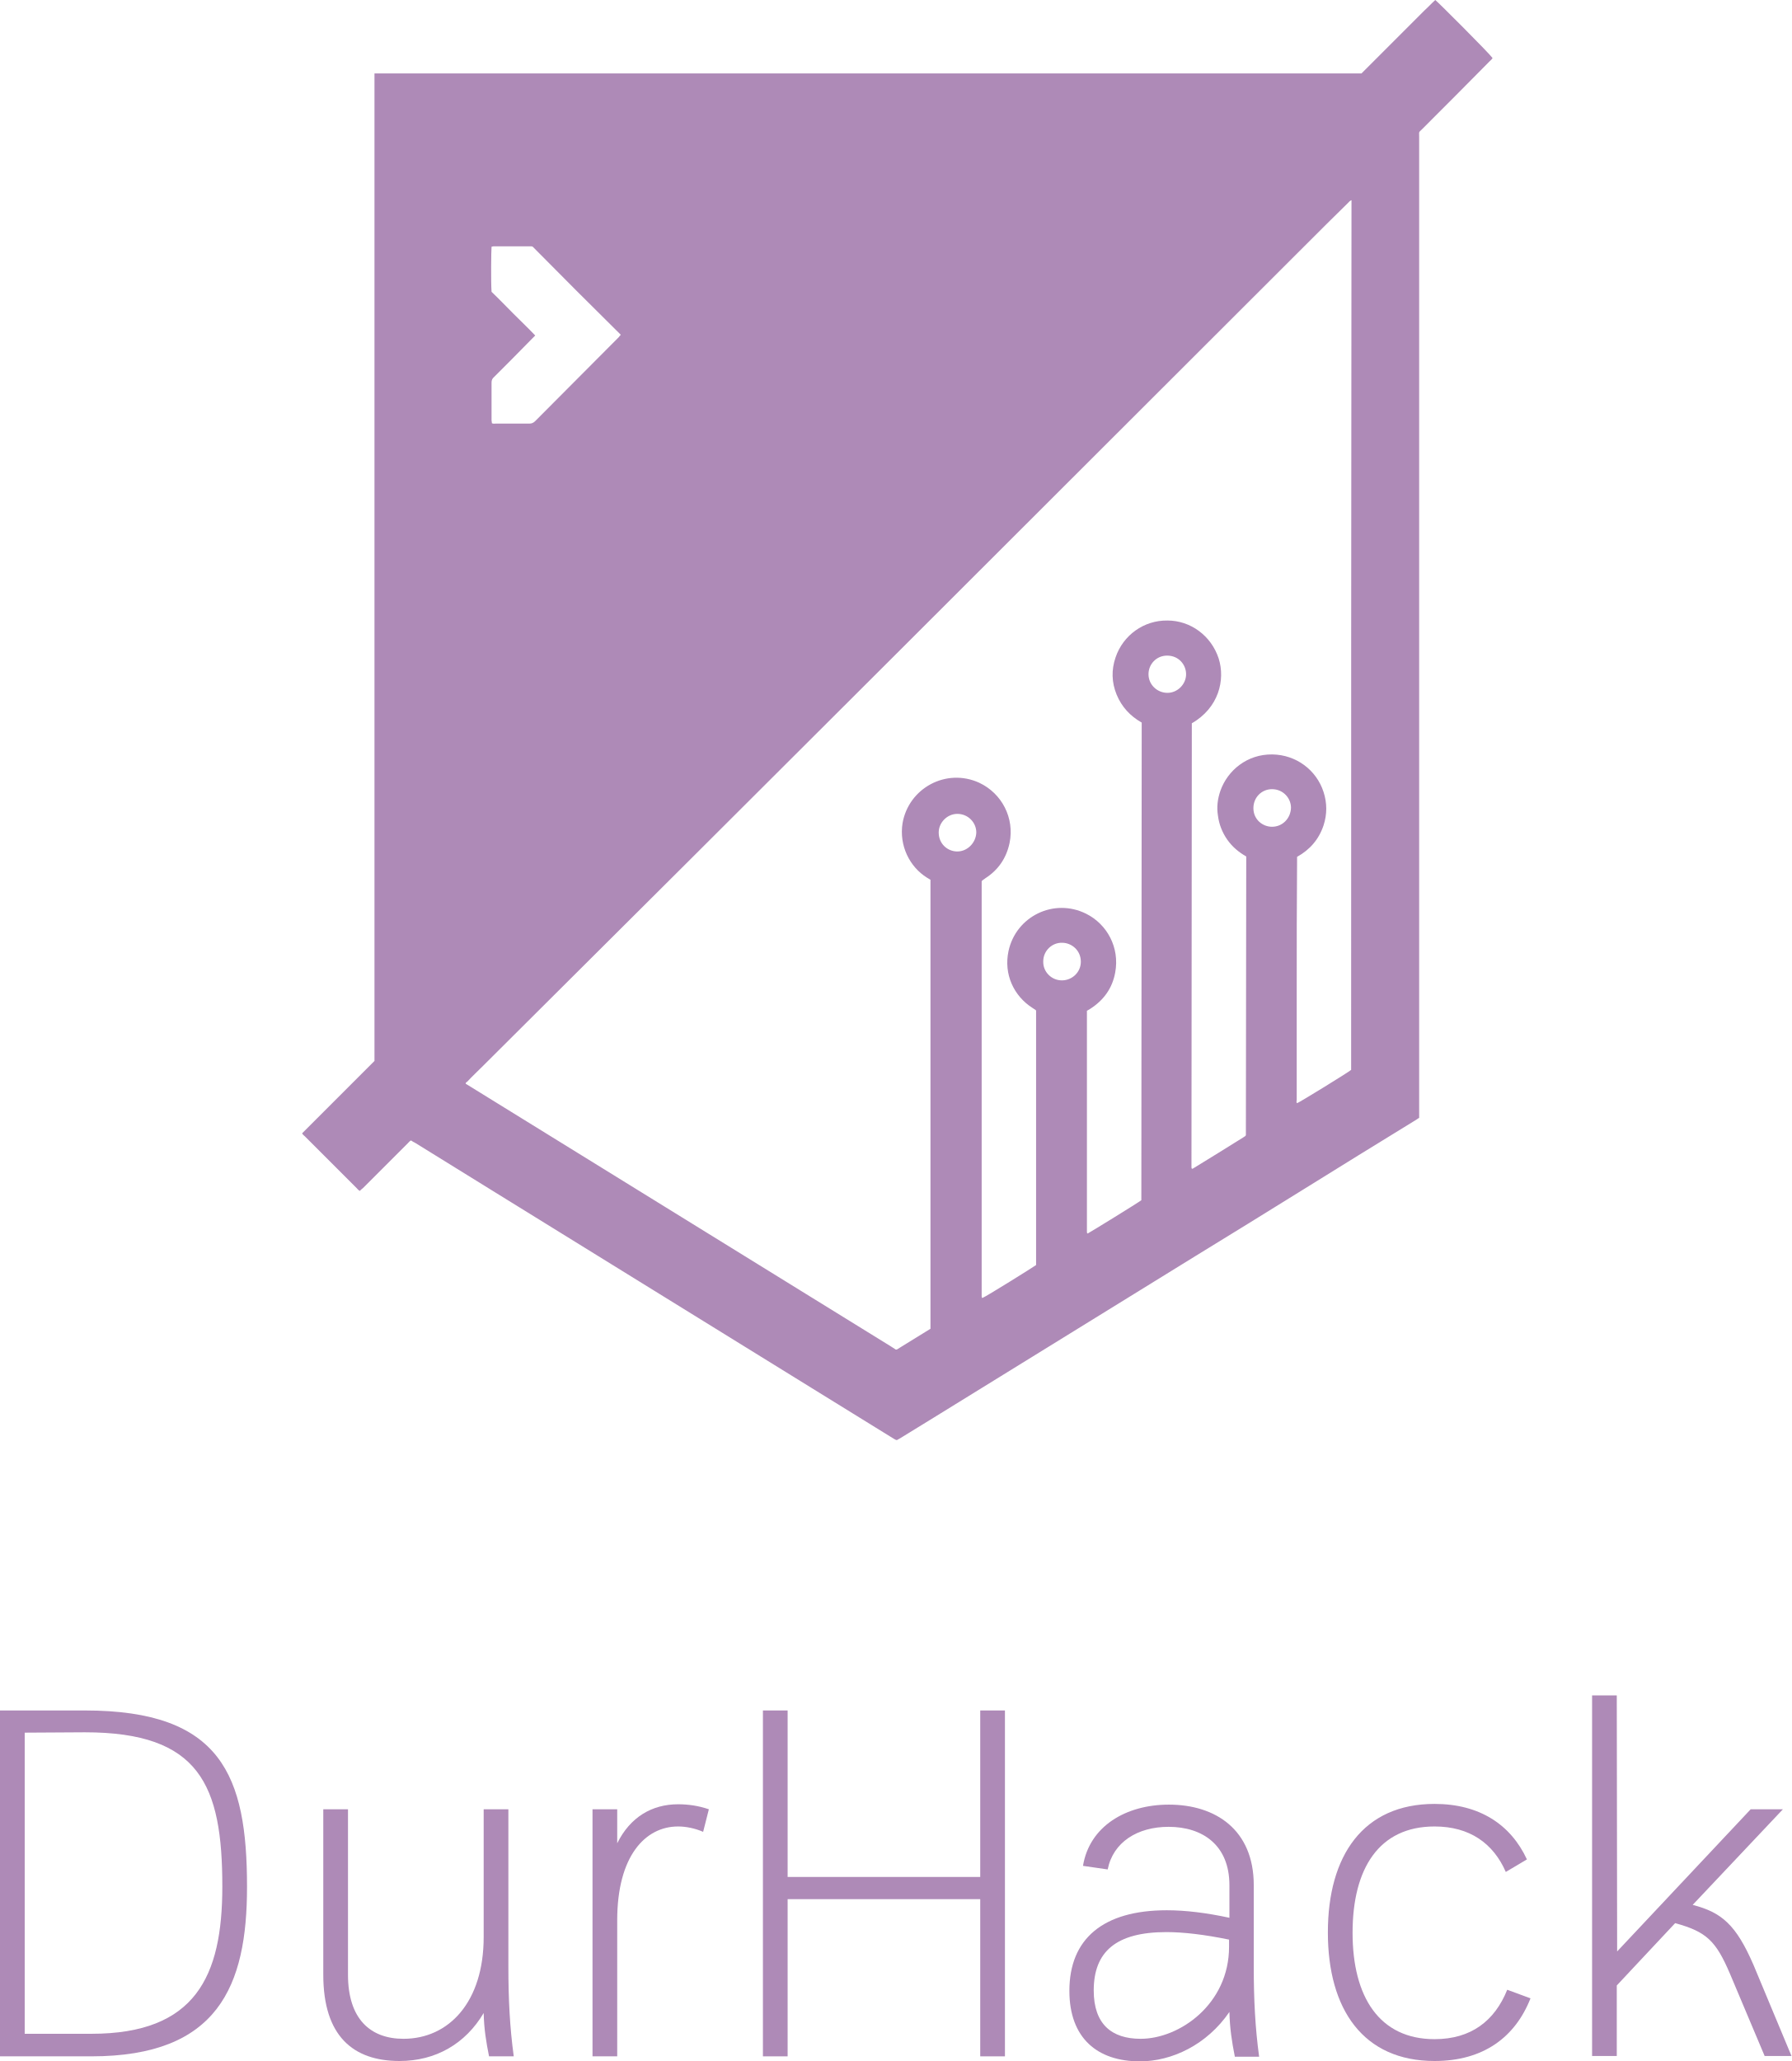
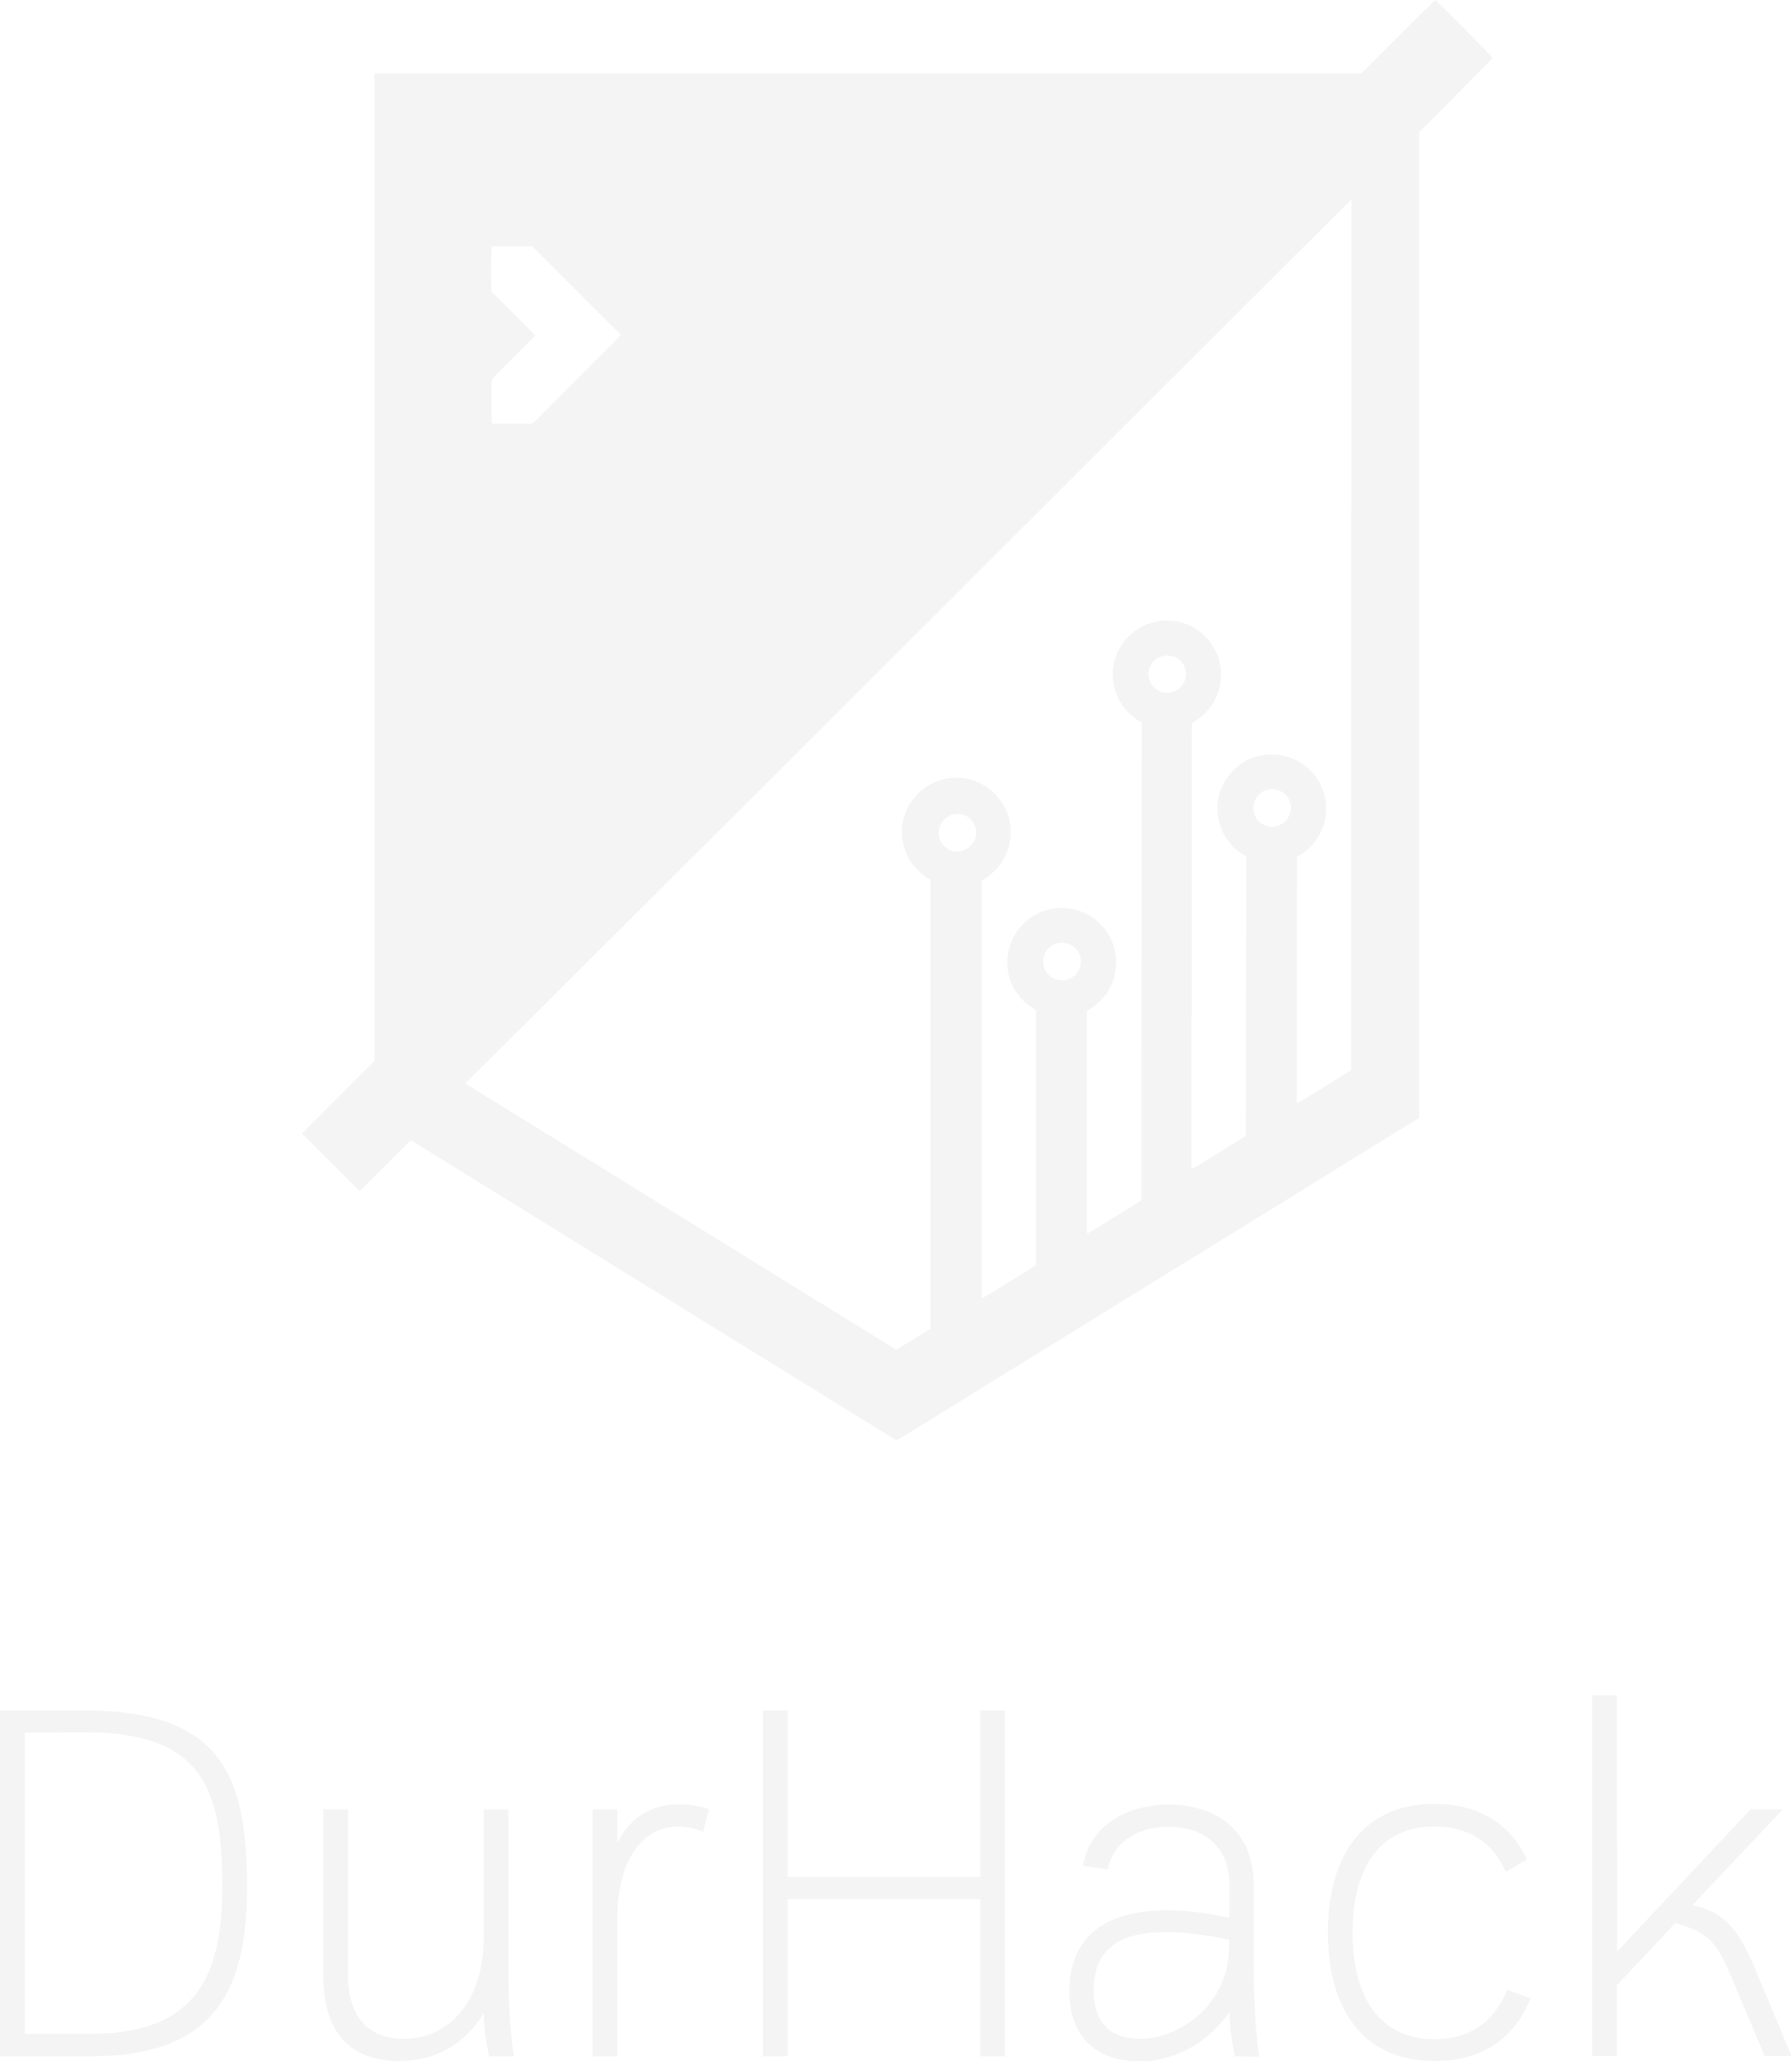
<svg xmlns="http://www.w3.org/2000/svg" version="1.1" id="Layer_1" x="0px" y="0px" viewBox="0 0 500.4 575.6" style="enable-background:new 0 0 500.4 575.6;" xml:space="preserve">
  <style type="text/css">
	.st0{enable-background:new    ;}
- 	.st1{fill:#AE8AB7;}
+ 	.st1{fill:#F4F4F4;}
</style>
  <g class="st0">
-     <path class="st1" d="M0,574.3v-96.6h23.7c38.2,0,45.3,18.2,45.3,49.3c0,27.7-8.1,47.3-43.5,47.3L0,574.3L0,574.3z M6.9,483.9V568   h18.6c29.1,0,36.6-16,36.6-41.1c0-28.4-6.3-43.1-38.4-43.1L6.9,483.9L6.9,483.9z" />
+     <path class="st1" d="M0,574.3v-96.6h23.7c38.2,0,45.3,18.2,45.3,49.3c0,27.7-8.1,47.3-43.5,47.3H0L0,574.3z M6.9,483.9V568h18.6   c29.1,0,36.6-16,36.6-41.1c0-28.4-6.3-43.1-38.4-43.1L6.9,483.9L6.9,483.9z" />
    <path class="st1" d="M111.6,575.6c-13,0-21.3-7-21.3-24.1v-46.2h6.9v46.2c0,12.3,6.2,17.9,15.5,17.9c12.7,0,22.4-10.3,22.4-28.4   v-35.7h6.9v43.9c0,9.2,0.4,17,1.5,25.1h-6.9c-0.8-4-1.4-7.6-1.5-12.1C130,570.8,121.7,575.6,111.6,575.6z" />
    <path class="st1" d="M196.4,511.6c-2.3-1-4.8-1.5-7-1.5c-9.2,0-17,8.3-17,26.2v38h-6.9v-69h6.9v9.5c3.6-7.3,9.7-10.9,17-10.9   c2.8,0,5.7,0.4,8.6,1.4L196.4,511.6z" />
  </g>
  <g class="st0">
-     <path class="st1" d="M220,524.2h53.8v-46.5h6.9v96.6h-6.9v-43.9H220v43.9h-6.9v-96.6h6.9L220,524.2L220,524.2z" />
-     <path class="st1" d="M344.9,574.3c-0.8-4-1.4-7.9-1.5-12.4c-6.3,9.2-16.1,13.8-25,13.8c-11.9,0-19.7-6.5-19.7-19.7   c0-14.5,9.4-22.5,27.2-22.5c5.2,0,11,0.7,17.5,2.1v-9.1c0-11.2-7.5-16.3-17-16.3c-8.7,0-15.5,4.3-17,11.9l-6.9-1   c1.8-11,11.9-17.1,24-17.1c13,0,23.7,7,23.7,22.5v22.8c0,9.2,0.4,17,1.5,25.1H344.9z M343.3,541.7c-6.8-1.4-12.7-2.1-17.5-2.1   c-14.1,0-20.3,5.5-20.3,16.3c0,9.4,5,13.5,13.1,13.5c10.9,0,24.7-9.7,24.7-25.7V541.7z" />
-     <path class="st1" d="M427.5,558.1c-4.3,10.9-13.2,17.5-26.8,17.5c-19.9,0-29.8-14.4-29.8-35.9c0-21.5,9.9-35.9,29.8-35.9   c12.6,0,21.3,5.8,25.8,15.5l-5.9,3.5c-3.5-8-10.1-12.7-19.9-12.7c-15.5,0-22.9,11.7-22.9,29.7c0,17.9,7.5,29.7,22.9,29.7   c10.2,0,16.8-5.1,20.3-13.8L427.5,558.1z" />
+     <path class="st1" d="M220,524.2h53.8v-46.5h6.9v96.6h-6.9v-43.9H220v43.9h-6.9v-96.6h6.9V524.2L220,524.2z" />
+     <path class="st1" d="M344.9,574.3c-0.8-4-1.4-7.9-1.5-12.4c-6.3,9.2-16.1,13.8-25,13.8c-11.9,0-19.7-6.5-19.7-19.7   c0-14.5,9.4-22.5,27.2-22.5c5.2,0,11,0.7,17.5,2.1v-9.1c0-11.2-7.5-16.3-17-16.3c-8.7,0-15.5,4.3-17,11.9l-6.9-1   c1.8-11,11.9-17.1,24-17.1c13,0,23.7,7,23.7,22.5v22.8c0,9.2,0.4,17,1.5,25.1L344.9,574.3L344.9,574.3z M343.3,541.7   c-6.8-1.4-12.7-2.1-17.5-2.1c-14.1,0-20.3,5.5-20.3,16.3c0,9.4,5,13.5,13.1,13.5c10.9,0,24.7-9.7,24.7-25.7L343.3,541.7   L343.3,541.7z" />
+     <path class="st1" d="M427.5,558.1c-4.3,10.9-13.2,17.5-26.8,17.5c-19.9,0-29.8-14.4-29.8-35.9s9.9-35.9,29.8-35.9   c12.6,0,21.3,5.8,25.8,15.5l-5.9,3.5c-3.5-8-10.1-12.7-19.9-12.7c-15.5,0-22.9,11.7-22.9,29.7c0,17.9,7.5,29.7,22.9,29.7   c10.2,0,16.8-5.1,20.3-13.8L427.5,558.1z" />
    <path class="st1" d="M451.7,545l37.3-39.7h9L472.8,532c8.1,2.1,12.1,5.5,17,16.8l10.6,25.4h-7.5l-9.7-23   c-3.9-9.1-6.5-11.7-15.3-14.1l-16.3,17.4v19.7h-6.9V473.5h6.9L451.7,545L451.7,545z" />
  </g>
  <g>
    <g>
-       <path class="st1" d="M400.9,0c-1,0.9-1.9,1.9-2.9,2.8c-1,1-2,2-3,3c-1,1-1.9,1.9-2.9,2.9c-1,1-2,2-3,3c-1,1-1.9,1.9-2.9,2.9    c-1,1-2,2-3,3c-1,1-1.9,1.9-2.9,2.9c-91.9,0-183.7,0-275.7,0c0,92,0,183.8,0,275.8c-6.7,6.7-13.4,13.4-20.1,20.1    c0,0,0,0.1-0.1,0.1c0,0,0,0.1,0,0.1c0.2,0.2,0.4,0.5,0.7,0.7c0.8,0.8,1.7,1.7,2.5,2.5c4,4,8,8,12,12c0.3,0.3,0.5,0.6,0.9,0.8    c0.3-0.3,0.6-0.6,0.9-0.8c4.2-4.2,8.3-8.3,12.5-12.5c0.3-0.3,0.5-0.6,0.9-0.8c0.4,0.3,0.8,0.5,1.2,0.7c7.4,4.6,14.9,9.2,22.3,13.8    c29.5,18.2,59,36.5,88.5,54.7c7.5,4.6,15,9.3,22.5,13.9c0.4,0.2,0.7,0.5,1.2,0.6c0.3-0.2,0.6-0.3,0.9-0.5c3.2-2,6.4-3.9,9.6-5.9    c24.3-15,48.6-30,72.9-45c4.9-3,9.9-6.1,14.8-9.1c4.9-3,9.8-6.1,14.7-9.1c10.6-6.6,21.3-13.2,31.9-19.7c0.4-0.2,0.7-0.5,1.1-0.7    c0-0.6,0-1.2,0-1.7c0-90.8,0-181.5,0-272.3c0-1.6-0.2-1.1,0.9-2.2c6.3-6.3,12.6-12.6,18.8-18.9c0.3-0.3,0.6-0.5,0.8-0.9    C415.8,14.7,401.6,0.5,400.9,0z M137.3,68.9c0.2,0,0.3-0.1,0.5-0.1c3.5,0,7.1,0,10.6,0c0.1,0,0.2,0,0.4,0.1    c8.1,8.2,16.3,16.4,24.6,24.6c-0.2,0.2-0.4,0.4-0.5,0.6c-7.8,7.8-15.6,15.7-23.4,23.5c-0.5,0.5-1,0.7-1.6,0.7c-3.1,0-6.2,0-9.4,0    c-0.4,0-0.7,0.1-1.1-0.1c0-0.3-0.1-0.6-0.1-0.8c0-3.5,0-7,0-10.6c0-0.6,0.2-1.1,0.7-1.5c3.6-3.6,7.1-7.1,10.6-10.7    c0.3-0.3,0.6-0.6,0.9-0.9c-2-2.1-4.1-4.1-6.1-6.1c-2-2-4-4.1-6.1-6.1C137.1,78.7,137.2,69.9,137.3,68.9z M267.4,237.8    c-2.7,0-5.2-2.1-5.2-5.3c0-2.8,2.4-5.2,5.2-5.2c3,0,5.3,2.4,5.3,5.2C272.6,235.4,270.2,237.8,267.4,237.8z M296.6,273.8    c-2.9,0-5.3-2.4-5.2-5.3c0-3,2.5-5.3,5.3-5.2c2.5,0,5.2,2,5.2,5.3C301.9,271.5,299.5,273.8,296.6,273.8z M326.1,193.5    c-2.9,0-5.3-2.3-5.3-5.2c0-2.8,2.2-5.2,5.2-5.2c3.3,0,5.3,2.6,5.3,5.2C331.3,191.1,328.9,193.5,326.1,193.5z M355.3,230.9    c-2.6,0-5.2-2-5.2-5.2c0-3,2.3-5.3,5.2-5.3c3.1,0,5.3,2.5,5.3,5.2C360.5,228.6,358.2,230.9,355.3,230.9z M377.4,298.8    c-0.8,0.7-14.3,9-15.1,9.3c-0.3-0.3-0.1-0.6-0.1-0.9c0-4,0-8.1,0-12.1c0-6.2,0-12.3,0-18.5c0-12.1,0-24.2,0.1-36.2    c0-0.4,0-0.7,0-1.1c3.6-2,6.1-4.9,7.4-8.8c1-3.1,1-6.2,0-9.3c-2-6.2-7.7-10.4-14.3-10.5c-7.1-0.1-12.5,4.5-14.5,10.1    c-0.8,2.3-1.1,4.6-0.7,7c0.3,2.4,1.2,4.7,2.6,6.7c1.4,2,3.2,3.5,5.3,4.7c0,26-0.1,51.9-0.1,77.8c0,0.1-0.1,0.1-0.1,0.2    c0,0,0,0.1-0.1,0.1c-0.2,0.1-0.4,0.3-0.6,0.4c-4.6,2.9-9.2,5.7-13.9,8.6c-0.1,0-0.1,0.1-0.2,0.1c0,0-0.1,0-0.1,0c0,0-0.1,0-0.1,0    c0-0.1-0.1-0.2-0.1-0.3c0-41.4,0.1-82.8,0.1-124.1c7.5-4.3,9.4-12.1,7.5-18.1c-2.1-6.4-7.9-10.6-14.3-10.6    c-6.6-0.1-12.4,4.1-14.5,10.3c-1.2,3.5-1.1,7,0.3,10.4c1.4,3.4,3.8,6,7,7.8c0,44.5-0.1,89-0.1,133.4c-0.9,0.7-14.2,8.9-15,9.3    c-0.2-0.1-0.2-0.3-0.2-0.5c0-0.4,0-0.7,0-1.1c0-9.9,0-19.8,0-29.7s0-19.8,0-29.7c0-0.4,0-0.7,0-1.2c0.3-0.2,0.7-0.4,1-0.6    c3.7-2.4,6.1-5.7,6.9-10.1c1.3-7-2.3-13.5-8.1-16.4c-9-4.5-19.6,0.7-21.7,10.4c-1.4,6.5,1.5,12.6,6.7,15.9    c0.3,0.2,0.6,0.4,0.9,0.6c0,0.1,0.1,0.1,0.1,0.1c0,0,0,0.1,0,0.1c0,0.2,0,0.4,0,0.5c0,23.4,0,46.8,0,70.2c0,0.1,0,0.2,0,0.3    c-0.8,0.6-14.1,8.9-15,9.2c-0.2-0.1-0.2-0.3-0.2-0.5c0-0.2,0-0.4,0-0.7c0-22.6,0-45.2,0-67.9c0-13.7,0-27.4,0-41.1    c0-1.7,0-3.5,0-5.2c0-0.4,0-0.7,0-1c0.3-0.4,0.7-0.5,1-0.8c3.6-2.3,5.9-5.6,6.8-9.9c1.4-6.9-2.1-13.8-8.5-16.8    c-9.2-4.2-19.7,1.5-21.4,11.3c-1,6.3,2,12.2,6.8,15.2c0.3,0.2,0.7,0.4,1,0.6c0,41.8,0,83.6,0,125.4c-3.2,2-6.3,3.9-9.4,5.8    c-0.2,0-0.2,0-0.2,0c0,0-0.1,0-0.1,0c-0.5-0.3-0.9-0.6-1.4-0.9c-39.5-24.4-79-48.8-118.5-73.2c-0.1,0-0.1-0.1-0.2-0.1    c-0.1-0.3,0.2-0.5,0.4-0.6c1.4-1.5,2.9-2.9,4.4-4.4C211.7,221.3,288.3,144.7,365,68.1c3.8-3.8,7.6-7.6,11.5-11.4    c0.3-0.3,0.5-0.6,1-0.8C377.4,136.9,377.4,217.9,377.4,298.8z" />
+       <path class="st1" d="M400.9,0c-1,0.9-1.9,1.9-2.9,2.8c-1,1-2,2-3,3s-1.9,1.9-2.9,2.9s-2,2-3,3s-1.9,1.9-2.9,2.9s-2,2-3,3    s-1.9,1.9-2.9,2.9c-91.9,0-183.7,0-275.7,0c0,92,0,183.8,0,275.8c-6.7,6.7-13.4,13.4-20.1,20.1c0,0,0,0.1-0.1,0.1v0.1    c0.2,0.2,0.4,0.5,0.7,0.7c0.8,0.8,1.7,1.7,2.5,2.5c4,4,8,8,12,12c0.3,0.3,0.5,0.6,0.9,0.8c0.3-0.3,0.6-0.6,0.9-0.8    c4.2-4.2,8.3-8.3,12.5-12.5c0.3-0.3,0.5-0.6,0.9-0.8c0.4,0.3,0.8,0.5,1.2,0.7c7.4,4.6,14.9,9.2,22.3,13.8    c29.5,18.2,59,36.5,88.5,54.7c7.5,4.6,15,9.3,22.5,13.9c0.4,0.2,0.7,0.5,1.2,0.6c0.3-0.2,0.6-0.3,0.9-0.5c3.2-2,6.4-3.9,9.6-5.9    c24.3-15,48.6-30,72.9-45c4.9-3,9.9-6.1,14.8-9.1s9.8-6.1,14.7-9.1c10.6-6.6,21.3-13.2,31.9-19.7c0.4-0.2,0.7-0.5,1.1-0.7    c0-0.6,0-1.2,0-1.7c0-90.8,0-181.5,0-272.3c0-1.6-0.2-1.1,0.9-2.2c6.3-6.3,12.6-12.6,18.8-18.9c0.3-0.3,0.6-0.5,0.8-0.9    C415.8,14.7,401.6,0.5,400.9,0z M137.3,68.9c0.2,0,0.3-0.1,0.5-0.1c3.5,0,7.1,0,10.6,0c0.1,0,0.2,0,0.4,0.1    c8.1,8.2,16.3,16.4,24.6,24.6c-0.2,0.2-0.4,0.4-0.5,0.6c-7.8,7.8-15.6,15.7-23.4,23.5c-0.5,0.5-1,0.7-1.6,0.7c-3.1,0-6.2,0-9.4,0    c-0.4,0-0.7,0.1-1.1-0.1c0-0.3-0.1-0.6-0.1-0.8c0-3.5,0-7,0-10.6c0-0.6,0.2-1.1,0.7-1.5c3.6-3.6,7.1-7.1,10.6-10.7    c0.3-0.3,0.6-0.6,0.9-0.9c-2-2.1-4.1-4.1-6.1-6.1s-4-4.1-6.1-6.1C137.1,78.7,137.2,69.9,137.3,68.9z M267.4,237.8    c-2.7,0-5.2-2.1-5.2-5.3c0-2.8,2.4-5.2,5.2-5.2c3,0,5.3,2.4,5.3,5.2C272.6,235.4,270.2,237.8,267.4,237.8z M296.6,273.8    c-2.9,0-5.3-2.4-5.2-5.3c0-3,2.5-5.3,5.3-5.2c2.5,0,5.2,2,5.2,5.3C301.9,271.5,299.5,273.8,296.6,273.8z M326.1,193.5    c-2.9,0-5.3-2.3-5.3-5.2c0-2.8,2.2-5.2,5.2-5.2c3.3,0,5.3,2.6,5.3,5.2C331.3,191.1,328.9,193.5,326.1,193.5z M355.3,230.9    c-2.6,0-5.2-2-5.2-5.2c0-3,2.3-5.3,5.2-5.3c3.1,0,5.3,2.5,5.3,5.2C360.5,228.6,358.2,230.9,355.3,230.9z M377.4,298.8    c-0.8,0.7-14.3,9-15.1,9.3c-0.3-0.3-0.1-0.6-0.1-0.9c0-4,0-8.1,0-12.1c0-6.2,0-12.3,0-18.5c0-12.1,0-24.2,0.1-36.2    c0-0.4,0-0.7,0-1.1c3.6-2,6.1-4.9,7.4-8.8c1-3.1,1-6.2,0-9.3c-2-6.2-7.7-10.4-14.3-10.5c-7.1-0.1-12.5,4.5-14.5,10.1    c-0.8,2.3-1.1,4.6-0.7,7c0.3,2.4,1.2,4.7,2.6,6.7s3.2,3.5,5.3,4.7c0,26-0.1,51.9-0.1,77.8c0,0.1-0.1,0.1-0.1,0.2    c0,0,0,0.1-0.1,0.1c-0.2,0.1-0.4,0.3-0.6,0.4c-4.6,2.9-9.2,5.7-13.9,8.6c-0.1,0-0.1,0.1-0.2,0.1H333h-0.1c0-0.1-0.1-0.2-0.1-0.3    c0-41.4,0.1-82.8,0.1-124.1c7.5-4.3,9.4-12.1,7.5-18.1c-2.1-6.4-7.9-10.6-14.3-10.6c-6.6-0.1-12.4,4.1-14.5,10.3    c-1.2,3.5-1.1,7,0.3,10.4s3.8,6,7,7.8c0,44.5-0.1,89-0.1,133.4c-0.9,0.7-14.2,8.9-15,9.3c-0.2-0.1-0.2-0.3-0.2-0.5    c0-0.4,0-0.7,0-1.1c0-9.9,0-19.8,0-29.7s0-19.8,0-29.7c0-0.4,0-0.7,0-1.2c0.3-0.2,0.7-0.4,1-0.6c3.7-2.4,6.1-5.7,6.9-10.1    c1.3-7-2.3-13.5-8.1-16.4c-9-4.5-19.6,0.7-21.7,10.4c-1.4,6.5,1.5,12.6,6.7,15.9c0.3,0.2,0.6,0.4,0.9,0.6c0,0.1,0.1,0.1,0.1,0.1    v0.1c0,0.2,0,0.4,0,0.5c0,23.4,0,46.8,0,70.2c0,0.1,0,0.2,0,0.3c-0.8,0.6-14.1,8.9-15,9.2c-0.2-0.1-0.2-0.3-0.2-0.5s0-0.4,0-0.7    c0-22.6,0-45.2,0-67.9c0-13.7,0-27.4,0-41.1c0-1.7,0-3.5,0-5.2c0-0.4,0-0.7,0-1c0.3-0.4,0.7-0.5,1-0.8c3.6-2.3,5.9-5.6,6.8-9.9    c1.4-6.9-2.1-13.8-8.5-16.8c-9.2-4.2-19.7,1.5-21.4,11.3c-1,6.3,2,12.2,6.8,15.2c0.3,0.2,0.7,0.4,1,0.6c0,41.8,0,83.6,0,125.4    c-3.2,2-6.3,3.9-9.4,5.8c-0.2,0-0.2,0-0.2,0h-0.1c-0.5-0.3-0.9-0.6-1.4-0.9c-39.5-24.4-79-48.8-118.5-73.2c-0.1,0-0.1-0.1-0.2-0.1    c-0.1-0.3,0.2-0.5,0.4-0.6c1.4-1.5,2.9-2.9,4.4-4.4c76.8-76.4,153.4-153,230.1-229.6c3.8-3.8,7.6-7.6,11.5-11.4    c0.3-0.3,0.5-0.6,1-0.8C377.4,136.9,377.4,217.9,377.4,298.8z" />
    </g>
  </g>
</svg>
